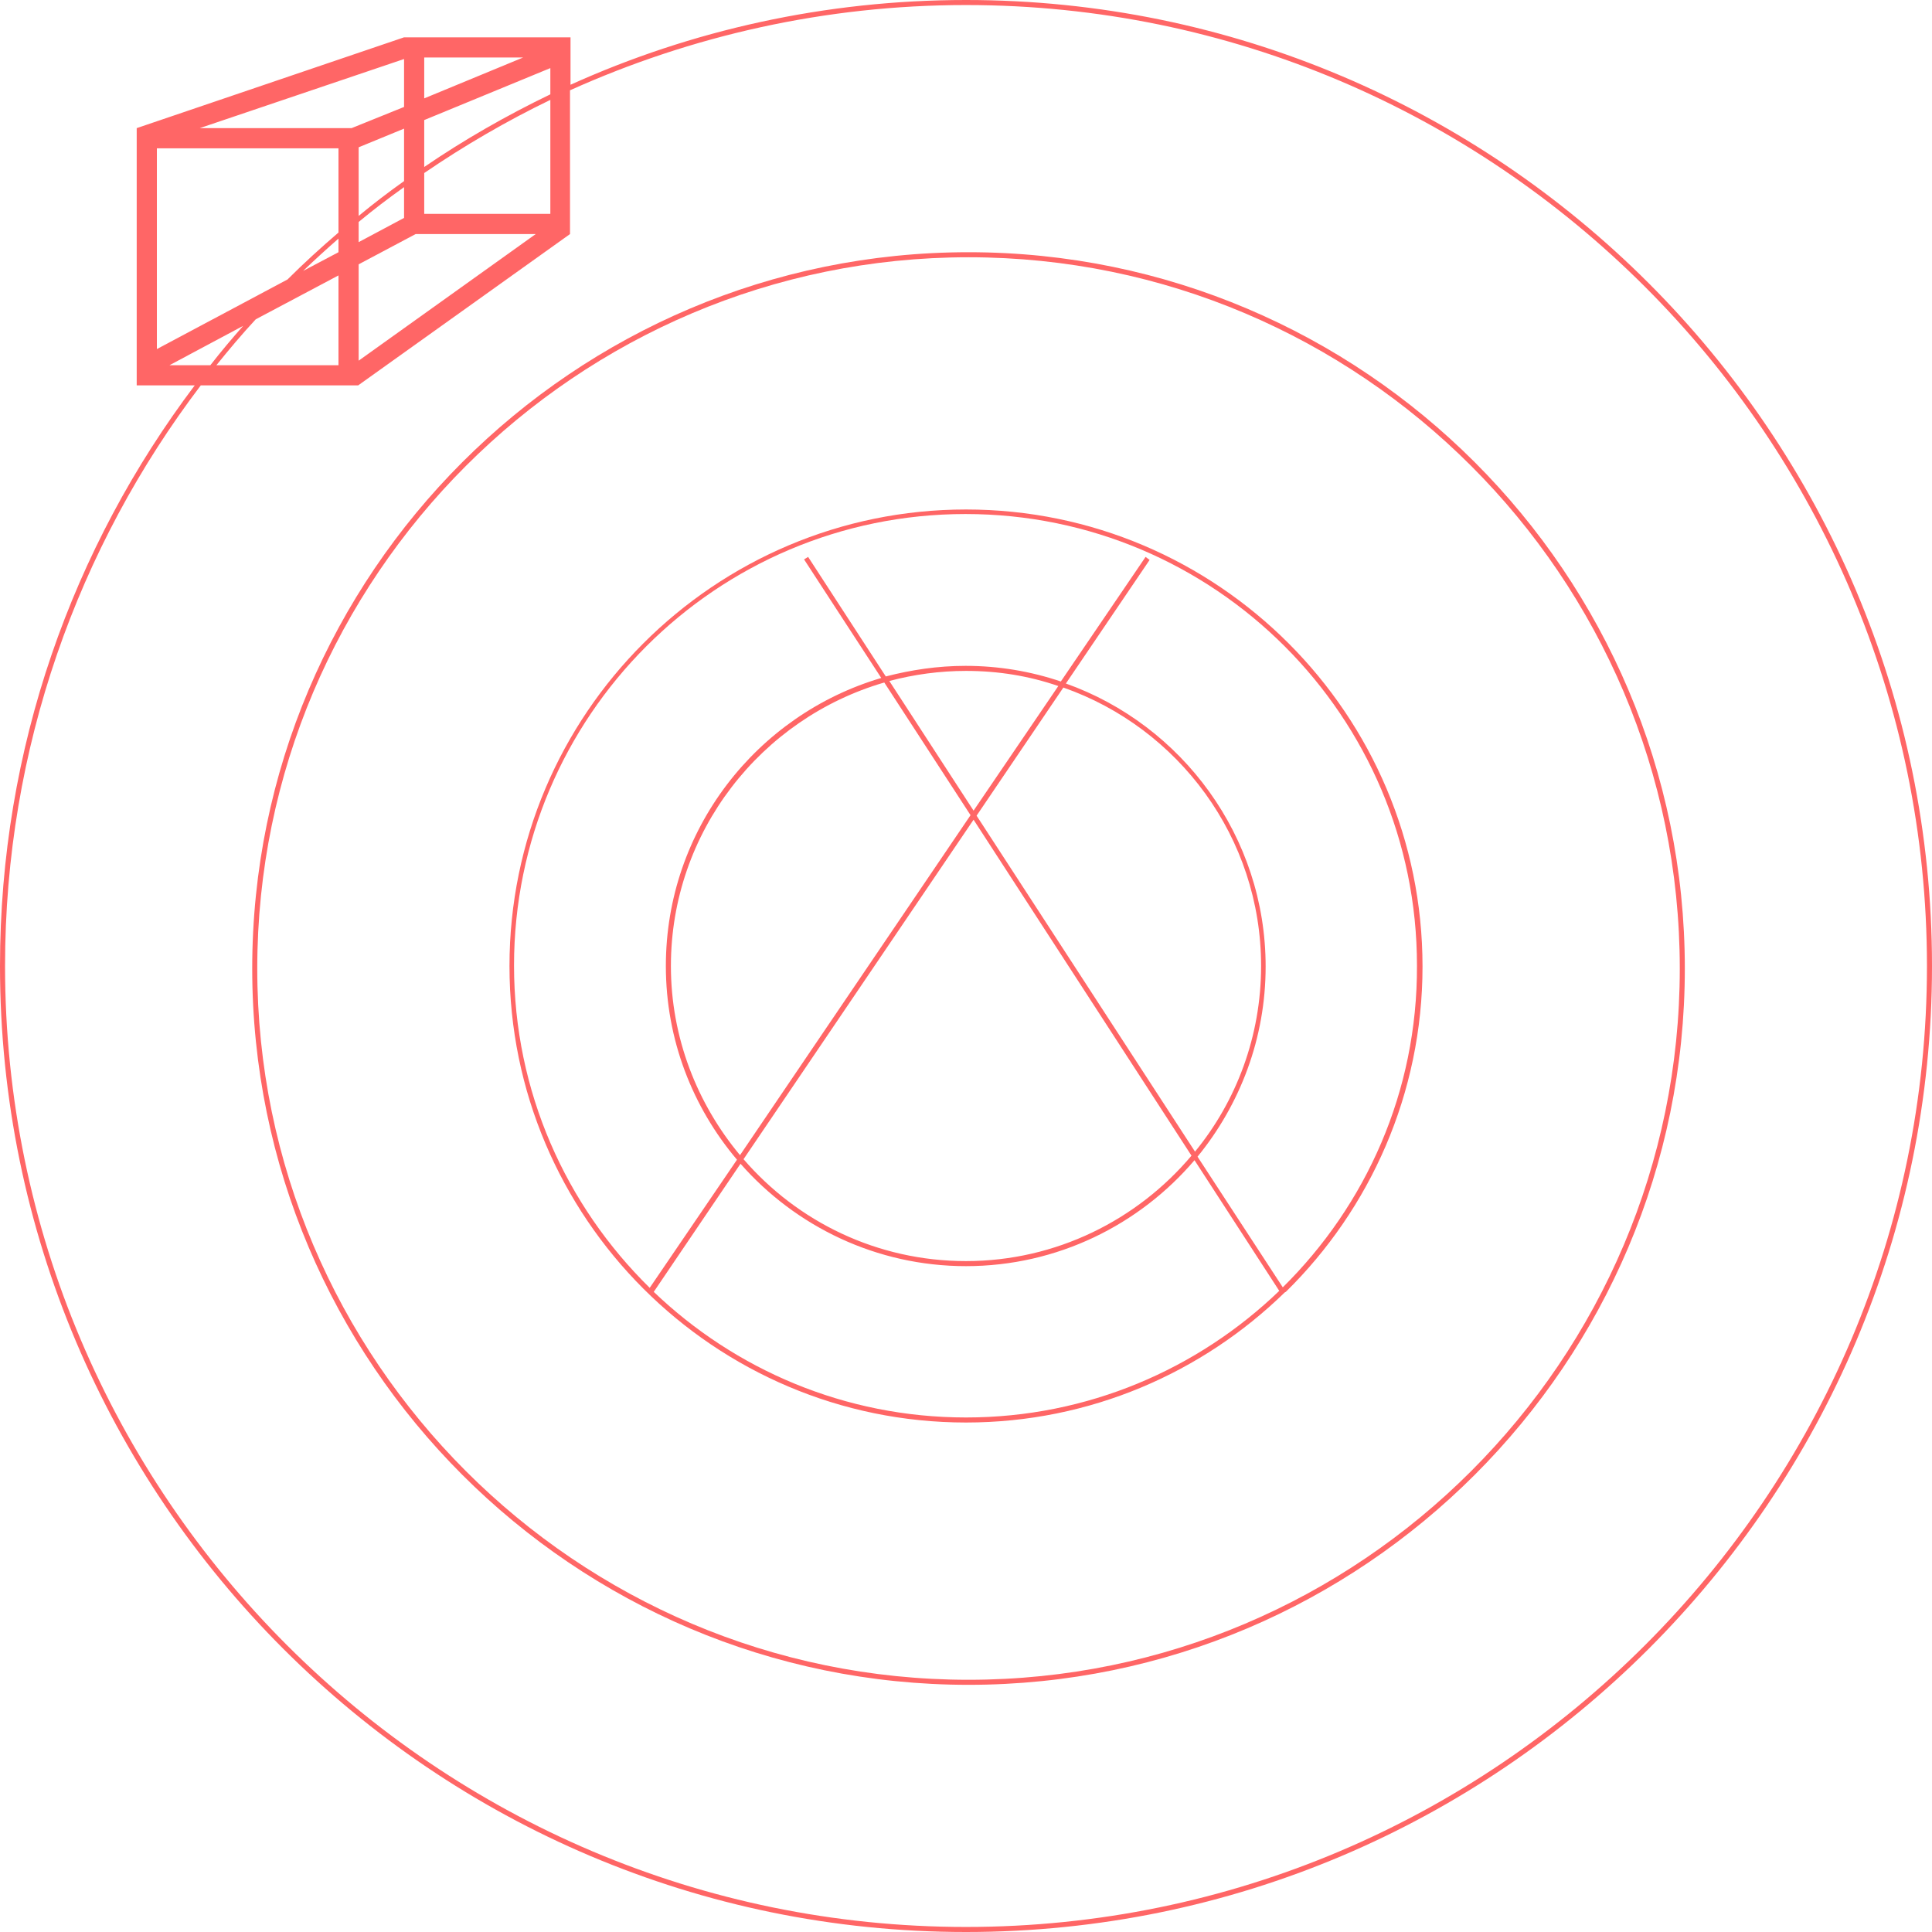
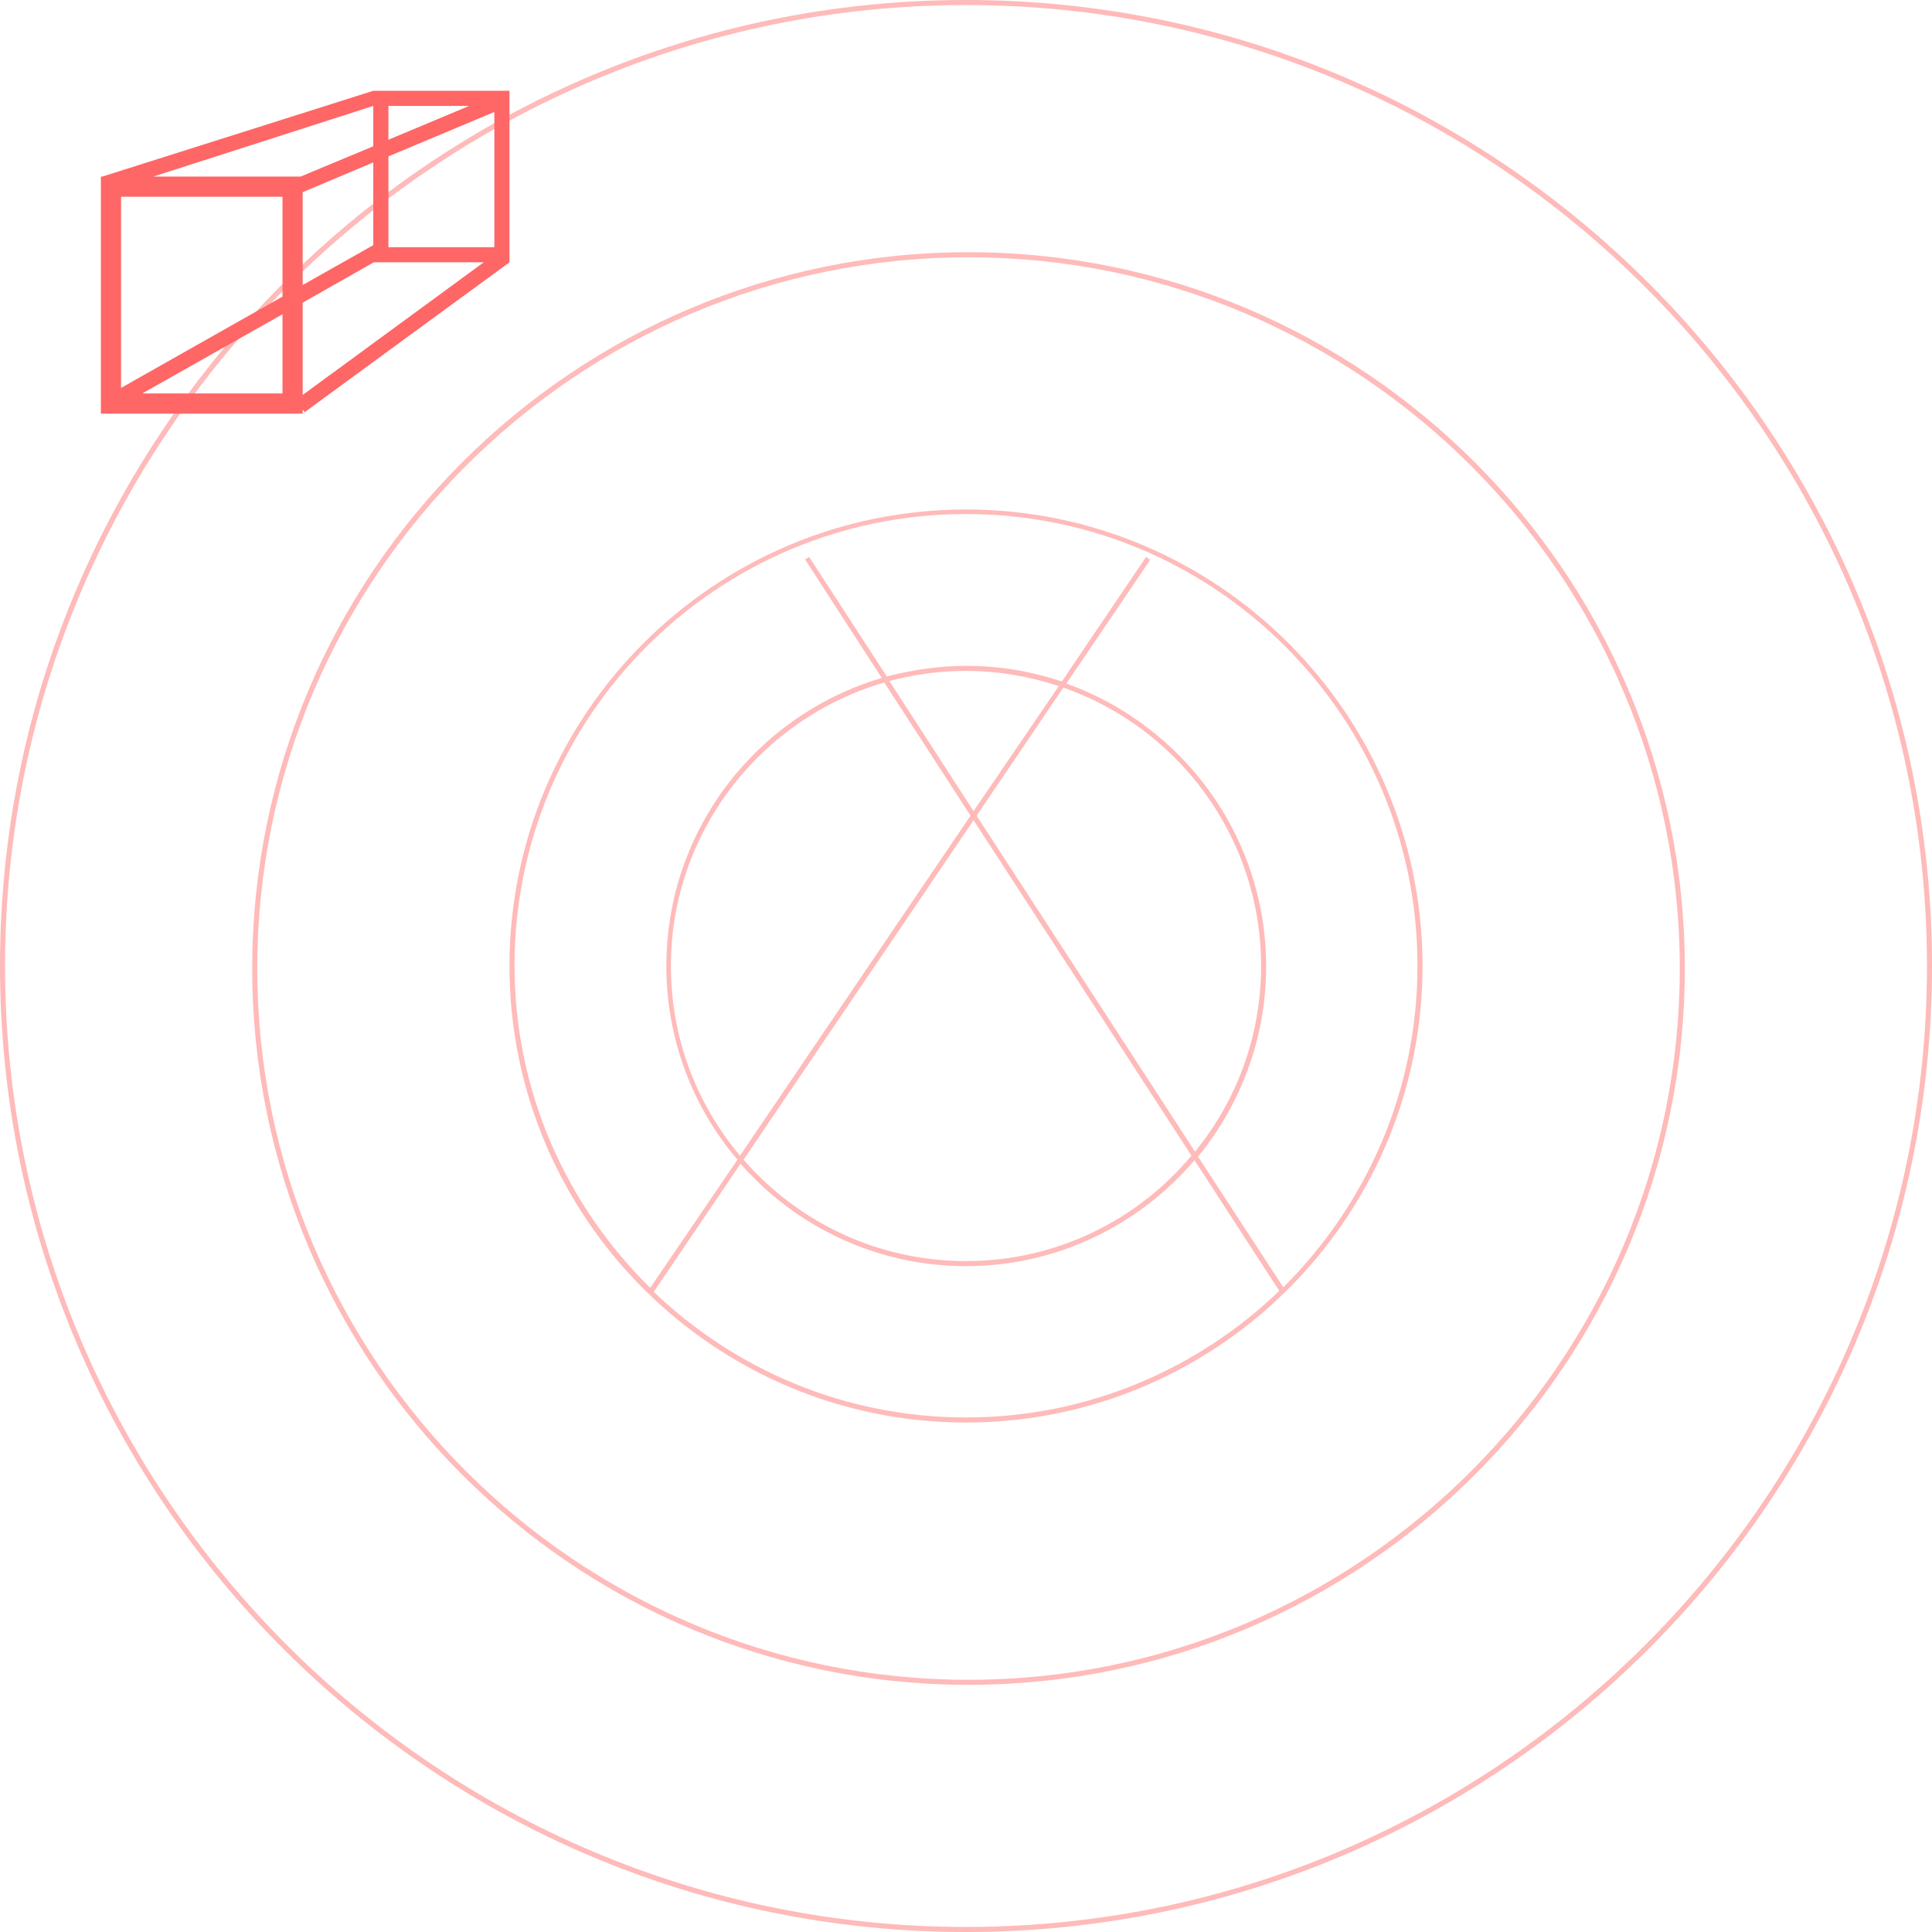
- <svg xmlns="http://www.w3.org/2000/svg" version="1.1" id="Layer_1" x="0px" y="0px" viewBox="0 0 383 383" style="enable-background:new 0 0 383 383;" xml:space="preserve">
+ <svg xmlns="http://www.w3.org/2000/svg" version="1.1" id="Слой_1" x="0px" y="0px" viewBox="0 0 383 383" style="enable-background:new 0 0 383 383;" xml:space="preserve">
  <style type="text/css">
- 	.st0{fill:#FF6666;}
+ 	.st0{opacity:0.45;}
+ 	.st1{fill:#FF6666;}
</style>
-   <g>
-     <path class="st0" d="M191.5,0c-27.9,0-54.5,6-78.4,16.8V7.4H80.2h-0.1l-53,18v51h11.5C14.4,108.5,0,148.3,0,191.5   C0,297.1,85.9,383,191.5,383C297.1,383,383,297.1,383,191.5S297.1,0,191.5,0z M84.1,11.4h19.6l-19.6,8.1V11.4z M109.1,13.5v5.2   c-8.7,4.2-17.1,9-25,14.4v-9.3L109.1,13.5z M67.1,54.6v17.8H42.9c2.5-3.1,5.1-6.2,7.8-9.1L67.1,54.6z M60.1,53.7   c2.3-2.2,4.6-4.3,7-6.4V50L60.1,53.7z M80.1,35.9c-3.1,2.2-6.1,4.5-9,6.9V29.2l9-3.7V35.9z M80.1,37.1v6.1l-9,4.8v-4   C74,41.6,77,39.3,80.1,37.1z M71.1,52.4l11.3-6h23.8L71.1,71.5V52.4z M84.1,42.4v-8.1c7.9-5.4,16.3-10.3,25-14.5v22.6H84.1z    M80.1,11.7v9.5l-10.4,4.2H39.6L80.1,11.7z M31.1,29.4h36v16.7c-3.5,3-6.9,6.1-10.1,9.3L31.1,69.2V29.4z M33.6,72.4l14.6-7.8   c-2.2,2.5-4.4,5.1-6.5,7.8H33.6z M191.5,382C86.5,382,1,296.5,1,191.5c0-43.2,14.5-83.1,38.8-115.1h31.2l42-30V17.9   C137,7.1,163.6,1,191.5,1C296.5,1,382,86.5,382,191.5S296.5,382,191.5,382z" />
-     <path class="st0" d="M192,50c-78.3,0-142,63.7-142,142s63.7,142,142,142s142-63.7,142-142S270.3,50,192,50z M192,333   c-77.7,0-141-63.3-141-141S114.3,51,192,51c77.7,0,141,63.3,141,141S269.7,333,192,333z" />
-     <path class="st0" d="M191.5,101c-49.9,0-90.5,40.6-90.5,90.5s40.6,90.5,90.5,90.5c24.6,0,46.9-9.9,63.2-25.8l0.2-0.1l0,0   c16.7-16.4,27.1-39.3,27.1-64.5C282,141.6,241.4,101,191.5,101z M191.5,281c-24,0-45.8-9.5-61.9-24.9l17.2-25.4   c10.9,12.4,26.9,20.3,44.7,20.3c18.1,0,34.4-8.2,45.3-21l16.8,25.9C237.5,271.4,215.6,281,191.5,281z M193.6,161.7l17.2-25.4   c22.8,8,39.2,29.7,39.2,55.2c0,13.9-4.9,26.8-13.1,36.8L193.6,161.7z M236.2,229.1c-10.7,12.7-26.8,20.9-44.7,20.9   c-17.6,0-33.4-7.8-44.1-20.2l45.6-67.3L236.2,229.1z M193,160.7L176.3,135c4.9-1.3,10-2,15.2-2c6.4,0,12.5,1,18.3,3L193,160.7z    M192.4,161.6L146.7,229c-8.5-10.2-13.7-23.3-13.7-37.5c0-26.6,17.9-49.1,42.3-56.2L192.4,161.6z M254.3,255.2l-16.9-25.9   c8.4-10.3,13.5-23.4,13.5-37.7c0-25.8-16.6-47.9-39.6-56.1l16.6-24.5l-0.8-0.6l-16.8,24.7c-5.9-2-12.3-3.1-18.9-3.1   c-5.5,0-10.8,0.8-15.8,2.1l-15.4-23.7l-0.8,0.5l15.3,23.5c-24.7,7.3-42.7,30.1-42.7,57.1c0,14.6,5.3,28,14.1,38.4l-17.3,25.4   c-16.6-16.3-26.9-38.9-26.9-63.9c0-49.4,40.1-89.5,89.5-89.5s89.5,40.1,89.5,89.5C281,216.4,270.8,238.9,254.3,255.2z" />
+   <g class="st0">
+     <path class="st1" d="M191.5,0C85.9,0,0,85.9,0,191.5S85.9,383,191.5,383S383,297.1,383,191.5S297.1,0,191.5,0z M191.5,382   C86.5,382,1,296.5,1,191.5S86.5,1,191.5,1S382,86.5,382,191.5S296.5,382,191.5,382z" />
+     <path class="st1" d="M192,50c-78.3,0-142,63.7-142,142s63.7,142,142,142s142-63.7,142-142S270.3,50,192,50z M192,333   c-77.7,0-141-63.3-141-141S114.3,51,192,51s141,63.3,141,141S269.7,333,192,333z" />
+     <path class="st1" d="M191.5,101c-49.9,0-90.5,40.6-90.5,90.5s40.6,90.5,90.5,90.5c24.6,0,47-9.9,63.3-25.9l0.1-0.1l0,0   c16.7-16.4,27.1-39.3,27.1-64.5C282,141.6,241.4,101,191.5,101z M191.5,281c-24,0-45.8-9.5-61.9-24.9l17.2-25.4   c10.9,12.4,26.9,20.3,44.7,20.3c18.1,0,34.4-8.2,45.3-21l16.8,25.9C237.5,271.4,215.6,281,191.5,281z M193.6,161.7l17.2-25.4   c22.8,8,39.2,29.7,39.2,55.2c0,13.9-4.9,26.8-13.1,36.8L193.6,161.7z M236.2,229.1c-10.7,12.8-26.8,20.9-44.7,20.9   c-17.6,0-33.4-7.8-44.1-20.1l45.6-67.3L236.2,229.1z M193,160.8L176.3,135c4.9-1.3,9.9-2,15.2-2c6.4,0,12.6,1.1,18.4,3L193,160.8z    M192.4,161.7l-45.7,67.4c-8.6-10.2-13.7-23.3-13.7-37.6c0-26.6,17.9-49.1,42.3-56.2L192.4,161.7z M254.4,255.2l-16.9-25.9   c8.4-10.3,13.5-23.4,13.5-37.7c0-25.8-16.5-47.8-39.6-56.1L228,111l-0.8-0.6l-16.7,24.7c-6-2-12.3-3.1-18.9-3.1   c-5.5,0-10.7,0.8-15.8,2.1l-15.4-23.7l-0.8,0.5l15.2,23.5c-24.7,7.3-42.7,30.1-42.7,57.1c0,14.6,5.3,28.1,14.1,38.4l-17.3,25.4   C112.3,239,102,216.4,102,191.4c0-49.4,40.1-89.5,89.5-89.5S281,142,281,191.4C281,216.4,270.8,238.9,254.4,255.2z" />
  </g>
+   <path class="st1" d="M101,52v-0.8V20.9v-0.2V18H74L20.3,35H20v47h40v-0.8l0.4,0.5L101,52L101,52L101,52z M98,49H77V31l21-8.8V49z   M74,48.6l-14,7.9V38.1l14-5.9V48.6z M56,58.8L24,76.9V39h32V58.8z M93,21l-16,6.7V21H93z M74,21v8l-14.4,6H30.4L74,21z M28.2,78  L56,62.3V78H28.2z M60,78.3V60l14.1-8h21.8L60,78.3z" />
</svg>
